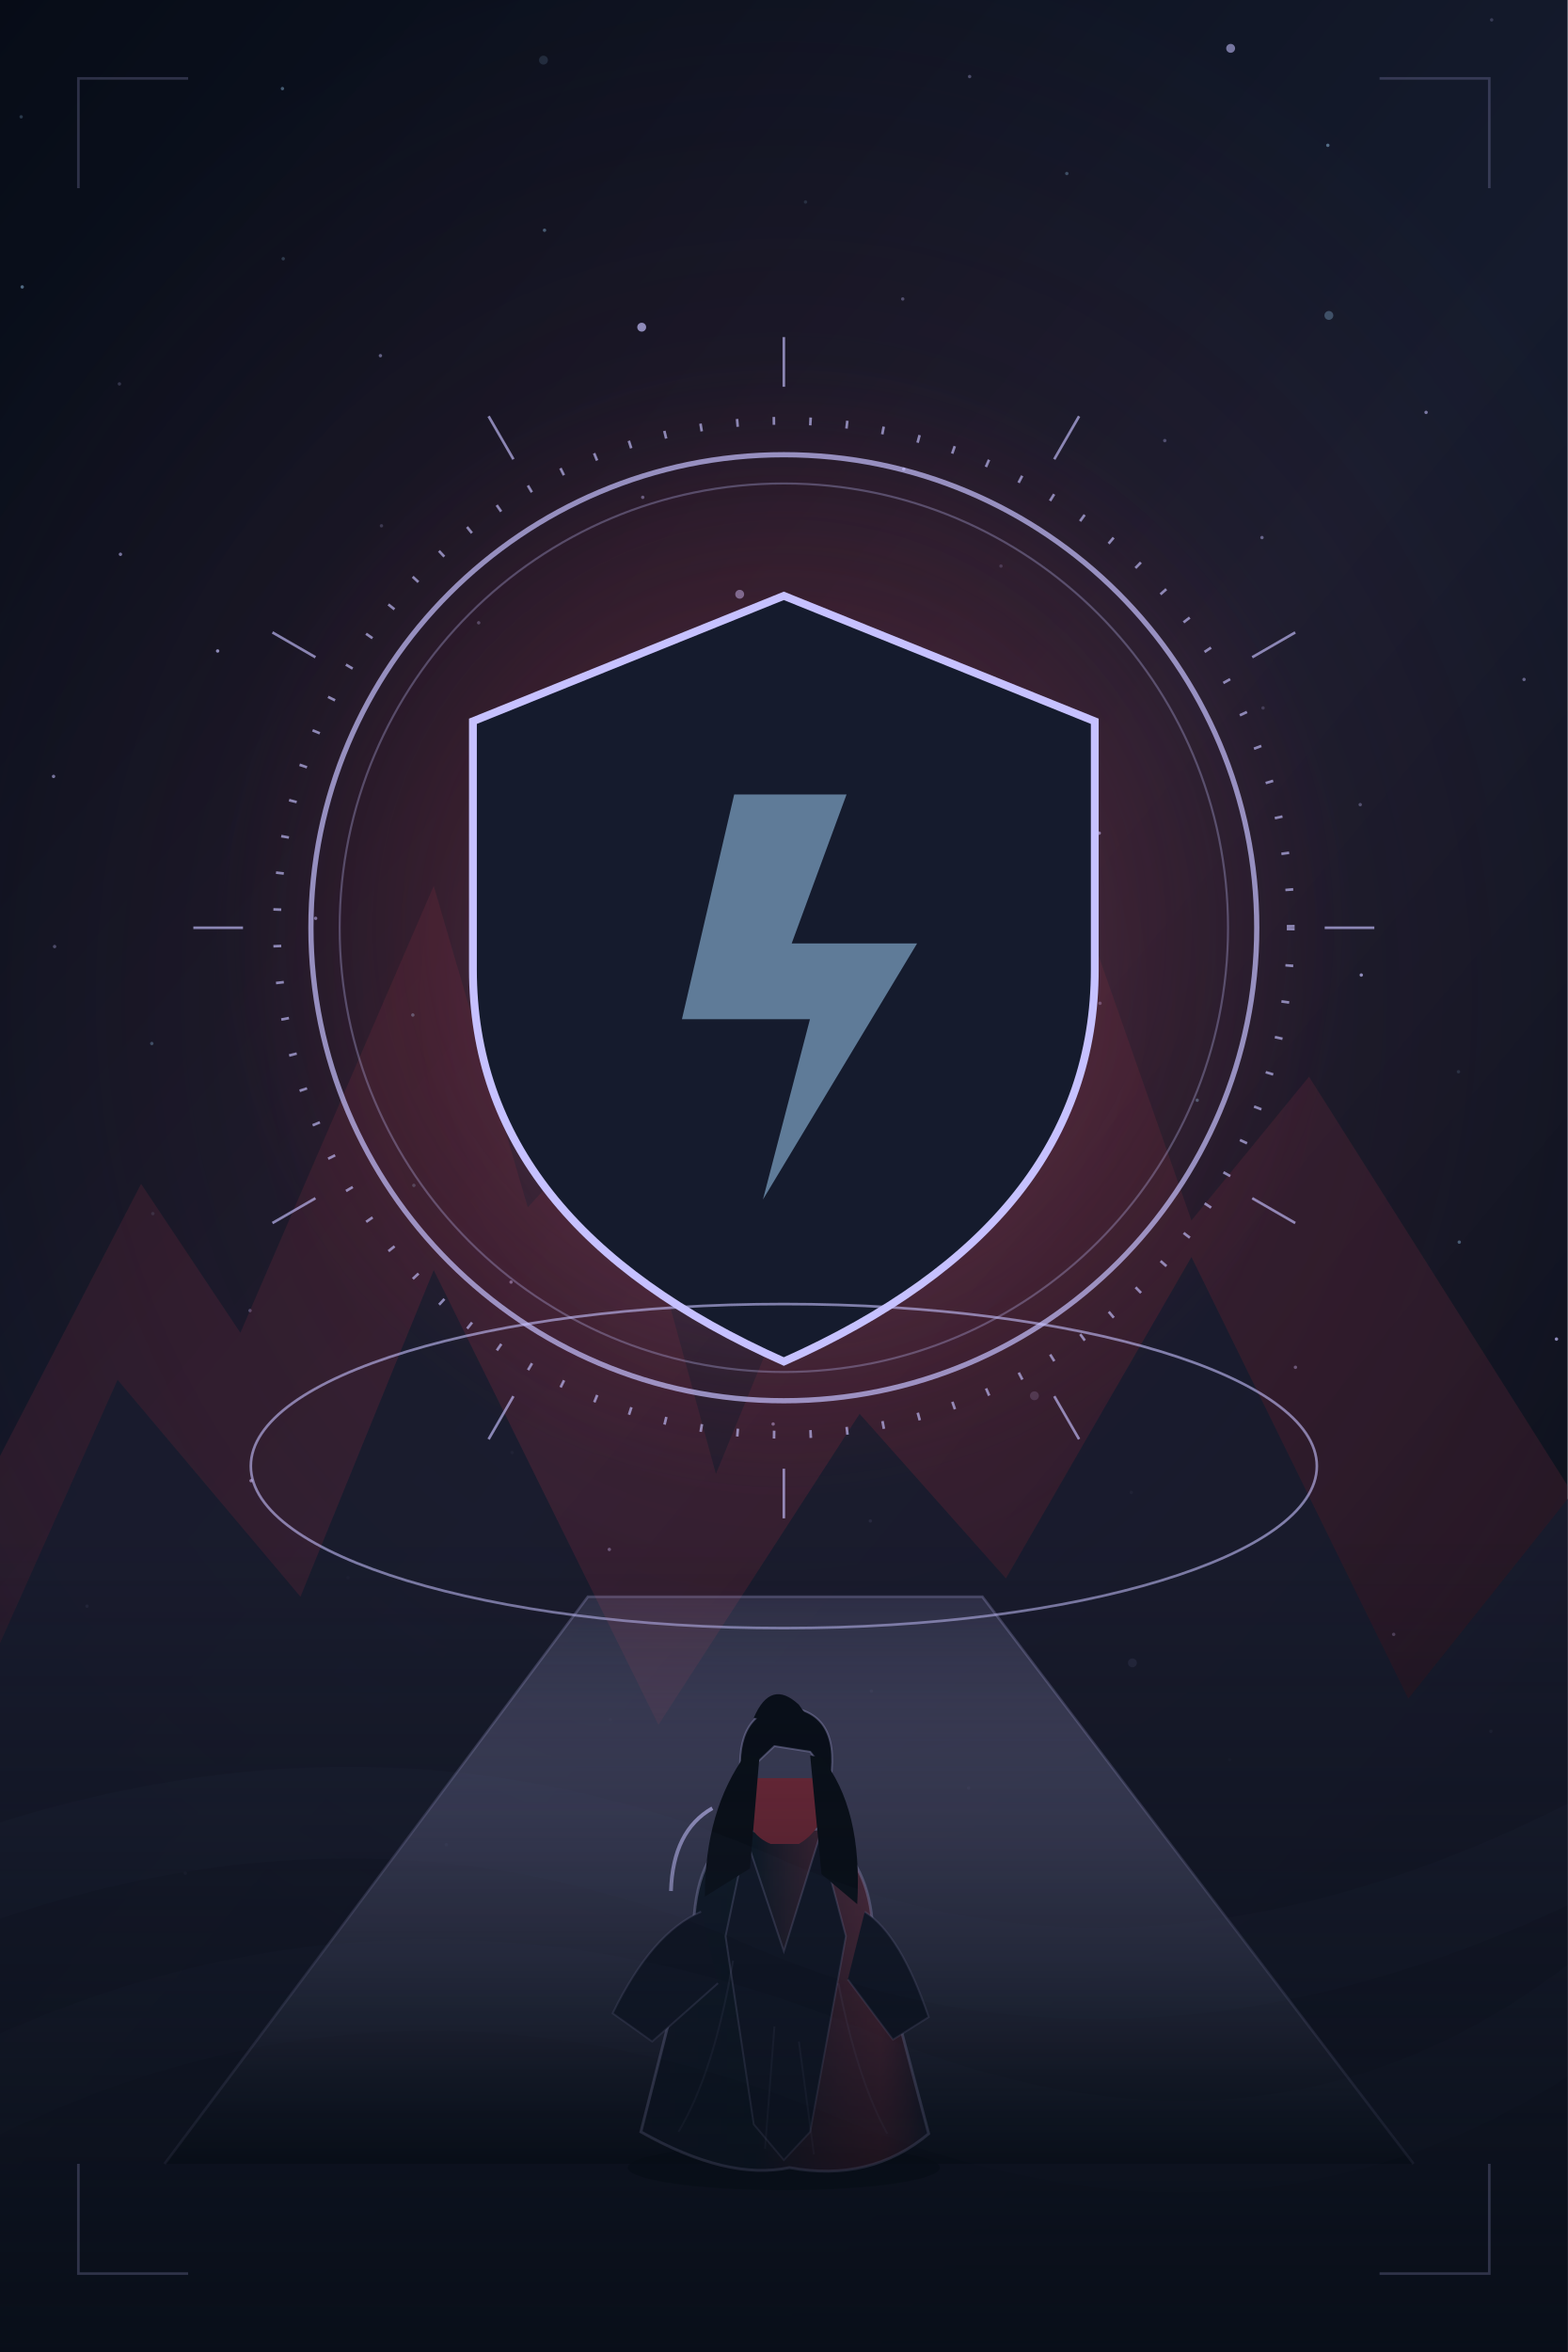
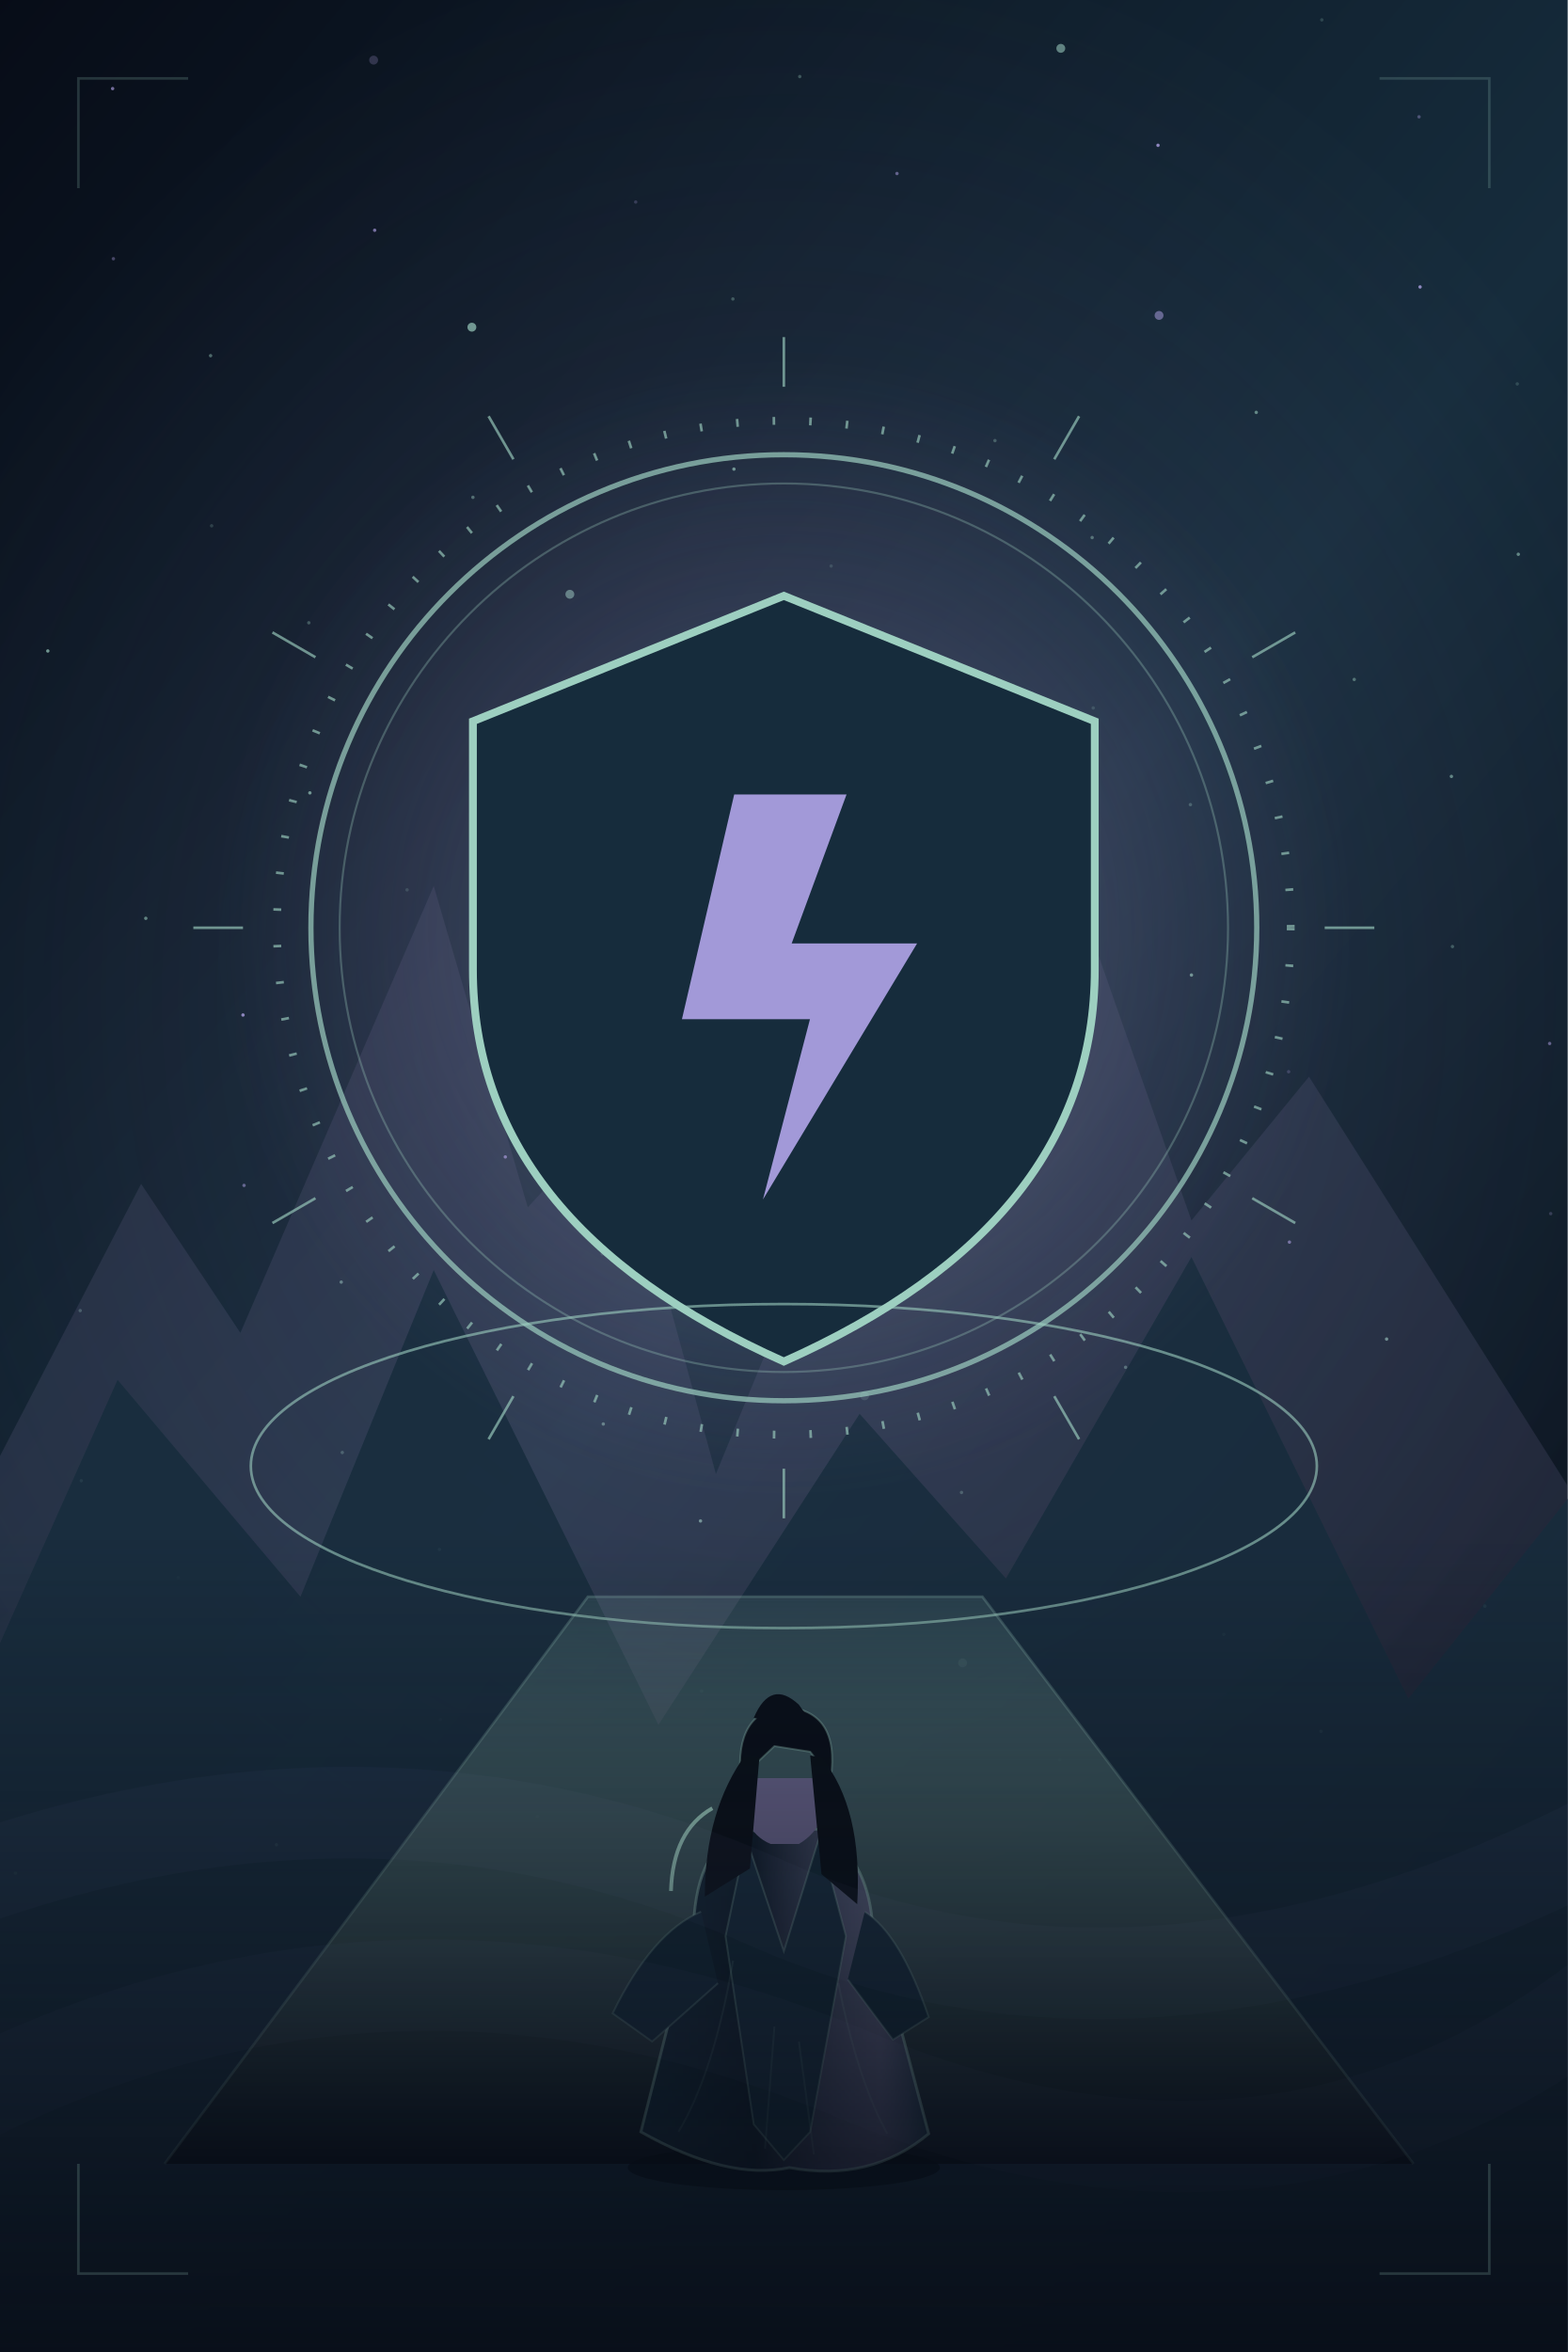
<svg xmlns="http://www.w3.org/2000/svg" viewBox="0 0 600 900" fill="none" preserveAspectRatio="xMidYMid slice" aria-hidden="true">
  <defs>
    <linearGradient id="world-social-shield-sky" x1="0" y1="0" x2=".8" y2="1">
      <stop stop-color="#070c17" />
-       <stop offset=".55" stop-color="#151b2d" />
+       <stop offset=".55" stop-color="#162c3c" />
      <stop offset="1" stop-color="#080e18" />
    </linearGradient>
    <radialGradient id="world-social-shield-aura">
-       <stop stop-color="#c6c1ff" stop-opacity=".45" />
-       <stop offset=".38" stop-color="#862f40" stop-opacity=".3" />
-       <stop offset="1" stop-color="#862f40" stop-opacity="0" />
+       <stop stop-color="#9dcfc0" stop-opacity=".45" />
+       <stop offset=".38" stop-color="#6c678f" stop-opacity=".3" />
+       <stop offset="1" stop-color="#6c678f" stop-opacity="0" />
    </radialGradient>
    <radialGradient id="world-social-shield-sun" cx=".5" cy=".4" r=".65">
-       <stop stop-color="#c6c1ff" stop-opacity=".75" />
-       <stop offset=".65" stop-color="#862f40" stop-opacity=".6" />
-       <stop offset="1" stop-color="#862f40" stop-opacity=".1" />
+       <stop stop-color="#9dcfc0" stop-opacity=".75" />
+       <stop offset=".65" stop-color="#6c678f" stop-opacity=".6" />
+       <stop offset="1" stop-color="#6c678f" stop-opacity=".1" />
    </radialGradient>
    <radialGradient id="world-social-shield-lantern">
-       <stop stop-color="#c6c1ff" stop-opacity=".45" />
-       <stop offset="1" stop-color="#c6c1ff" stop-opacity="0" />
+       <stop stop-color="#9dcfc0" stop-opacity=".45" />
+       <stop offset="1" stop-color="#9dcfc0" stop-opacity="0" />
    </radialGradient>
    <linearGradient id="world-social-shield-robe">
-       <stop stop-color="#151b2d" />
+       <stop stop-color="#162c3c" />
      <stop offset=".4" stop-color="#101d2b" />
-       <stop offset=".83" stop-color="#862f40" stop-opacity=".65" />
-       <stop offset="1" stop-color="#151b2d" />
+       <stop offset=".83" stop-color="#6c678f" stop-opacity=".65" />
+       <stop offset="1" stop-color="#162c3c" />
    </linearGradient>
    <linearGradient id="world-social-shield-portal" x1="0" y1="0" x2="0" y2="1">
-       <stop stop-color="#862f40" stop-opacity=".4" />
-       <stop offset="1" stop-color="#c6c1ff" stop-opacity=".14" />
+       <stop stop-color="#6c678f" stop-opacity=".4" />
+       <stop offset="1" stop-color="#9dcfc0" stop-opacity=".14" />
    </linearGradient>
    <linearGradient id="world-social-shield-floor" x1="0" y1="0" x2="0" y2="1">
-       <stop stop-color="#c6c1ff" stop-opacity=".13" />
+       <stop stop-color="#9dcfc0" stop-opacity=".13" />
      <stop offset="1" stop-color="#080e18" />
    </linearGradient>
    <linearGradient id="world-social-shield-book">
-       <stop stop-color="#862f40" stop-opacity=".45" />
-       <stop offset=".5" stop-color="#151b2d" />
-       <stop offset="1" stop-color="#862f40" stop-opacity=".6" />
+       <stop stop-color="#6c678f" stop-opacity=".45" />
+       <stop offset=".5" stop-color="#162c3c" />
+       <stop offset="1" stop-color="#6c678f" stop-opacity=".6" />
    </linearGradient>
    <linearGradient id="world-social-shield-fade" x1="0" y1="0" x2="0" y2="1">
      <stop offset=".65" stop-color="#080e18" stop-opacity="0" />
      <stop offset="1" stop-color="#080e18" stop-opacity=".96" />
    </linearGradient>
  </defs>
  <path fill="url(#world-social-shield-sky)" d="M0 0H600V900H0Z" />
  <ellipse cx="300" cy="382" rx="369" ry="403" fill="url(#world-social-shield-aura)" opacity=".5" />
  <g class="world-stars">
-     <circle cx="208.0" cy="23.0" r="1.7" fill="#7294b3" opacity="0.2" />
-     <circle cx="345.5" cy="114.4" r="0.65" fill="#c6c1ff" opacity="0.32" />
-     <circle cx="483.0" cy="205.7" r="0.65" fill="#c6c1ff" opacity="0.44" />
-     <circle cx="20.5" cy="297.1" r="0.65" fill="#c6c1ff" opacity="0.56" />
-     <circle cx="158.0" cy="388.4" r="0.65" fill="#7294b3" opacity="0.68" />
-     <circle cx="295.5" cy="479.8" r="0.65" fill="#c6c1ff" opacity="0.2" />
-     <circle cx="433.0" cy="571.1" r="0.65" fill="#c6c1ff" opacity="0.32" />
-     <circle cx="570.6" cy="662.5" r="0.65" fill="#c6c1ff" opacity="0.44" />
-     <circle cx="108.1" cy="33.9" r="0.65" fill="#7294b3" opacity="0.56" />
-     <circle cx="245.6" cy="125.2" r="1.7" fill="#c6c1ff" opacity="0.68" />
-     <circle cx="383.1" cy="216.6" r="0.65" fill="#c6c1ff" opacity="0.2" />
-     <circle cx="520.6" cy="307.9" r="0.65" fill="#c6c1ff" opacity="0.32" />
-     <circle cx="58.1" cy="399.3" r="0.65" fill="#7294b3" opacity="0.44" />
-     <circle cx="195.6" cy="490.6" r="0.65" fill="#c6c1ff" opacity="0.56" />
-     <circle cx="333.1" cy="582.0" r="0.65" fill="#c6c1ff" opacity="0.68" />
-     <circle cx="470.6" cy="673.4" r="0.65" fill="#c6c1ff" opacity="0.2" />
-     <circle cx="8.1" cy="44.7" r="0.65" fill="#7294b3" opacity="0.32" />
-     <circle cx="145.6" cy="136.1" r="0.65" fill="#c6c1ff" opacity="0.44" />
-     <circle cx="283.1" cy="227.4" r="1.7" fill="#c6c1ff" opacity="0.56" />
-     <circle cx="420.7" cy="318.8" r="0.65" fill="#c6c1ff" opacity="0.68" />
-     <circle cx="558.2" cy="410.1" r="0.65" fill="#7294b3" opacity="0.2" />
-     <circle cx="95.7" cy="501.5" r="0.65" fill="#c6c1ff" opacity="0.32" />
-     <circle cx="233.2" cy="592.9" r="0.65" fill="#c6c1ff" opacity="0.44" />
-     <circle cx="370.7" cy="684.2" r="0.65" fill="#c6c1ff" opacity="0.56" />
-     <circle cx="508.2" cy="55.6" r="0.65" fill="#7294b3" opacity="0.68" />
-     <circle cx="45.7" cy="146.9" r="0.65" fill="#c6c1ff" opacity="0.2" />
-     <circle cx="183.2" cy="238.3" r="0.65" fill="#c6c1ff" opacity="0.32" />
-     <circle cx="320.7" cy="329.6" r="1.7" fill="#c6c1ff" opacity="0.44" />
-     <circle cx="458.2" cy="421.0" r="0.65" fill="#7294b3" opacity="0.56" />
-     <circle cx="595.7" cy="512.4" r="0.65" fill="#c6c1ff" opacity="0.68" />
-     <circle cx="133.2" cy="603.7" r="0.65" fill="#c6c1ff" opacity="0.2" />
-     <circle cx="270.7" cy="695.1" r="0.65" fill="#c6c1ff" opacity="0.32" />
-     <circle cx="408.3" cy="66.4" r="0.65" fill="#7294b3" opacity="0.44" />
-     <circle cx="545.8" cy="157.8" r="0.65" fill="#c6c1ff" opacity="0.56" />
-     <circle cx="83.3" cy="249.1" r="0.65" fill="#c6c1ff" opacity="0.68" />
-     <circle cx="220.8" cy="340.5" r="0.65" fill="#c6c1ff" opacity="0.2" />
-     <circle cx="358.3" cy="431.9" r="1.7" fill="#7294b3" opacity="0.32" />
-     <circle cx="495.8" cy="523.2" r="0.65" fill="#c6c1ff" opacity="0.44" />
-     <circle cx="33.3" cy="614.6" r="0.65" fill="#c6c1ff" opacity="0.56" />
-     <circle cx="170.8" cy="705.9" r="0.65" fill="#c6c1ff" opacity="0.68" />
-     <circle cx="308.3" cy="77.3" r="0.65" fill="#7294b3" opacity="0.2" />
-     <circle cx="445.8" cy="168.6" r="0.65" fill="#c6c1ff" opacity="0.32" />
-     <circle cx="583.3" cy="260.0" r="0.65" fill="#c6c1ff" opacity="0.44" />
-     <circle cx="120.8" cy="351.4" r="0.65" fill="#c6c1ff" opacity="0.56" />
-     <circle cx="258.4" cy="442.7" r="0.65" fill="#7294b3" opacity="0.68" />
-     <circle cx="395.9" cy="534.1" r="1.7" fill="#c6c1ff" opacity="0.2" />
-     <circle cx="533.4" cy="625.4" r="0.65" fill="#c6c1ff" opacity="0.32" />
-     <circle cx="70.9" cy="716.8" r="0.65" fill="#c6c1ff" opacity="0.44" />
-     <circle cx="208.4" cy="88.1" r="0.65" fill="#7294b3" opacity="0.56" />
-     <circle cx="345.9" cy="179.5" r="0.65" fill="#c6c1ff" opacity="0.68" />
-     <circle cx="483.4" cy="270.9" r="0.65" fill="#c6c1ff" opacity="0.2" />
-     <circle cx="20.9" cy="362.2" r="0.65" fill="#c6c1ff" opacity="0.32" />
-     <circle cx="158.4" cy="453.6" r="0.65" fill="#7294b3" opacity="0.44" />
-     <circle cx="295.9" cy="544.9" r="0.65" fill="#c6c1ff" opacity="0.56" />
-     <circle cx="433.4" cy="636.3" r="1.7" fill="#c6c1ff" opacity="0.68" />
-     <circle cx="570.9" cy="7.6" r="0.65" fill="#c6c1ff" opacity="0.2" />
-     <circle cx="108.4" cy="99.0" r="0.65" fill="#7294b3" opacity="0.32" />
-     <circle cx="246.0" cy="190.3" r="0.65" fill="#c6c1ff" opacity="0.44" />
-     <circle cx="383.5" cy="281.7" r="0.65" fill="#c6c1ff" opacity="0.56" />
-     <circle cx="521.0" cy="373.1" r="0.65" fill="#c6c1ff" opacity="0.68" />
-     <circle cx="58.5" cy="464.4" r="0.65" fill="#7294b3" opacity="0.2" />
-     <circle cx="196.0" cy="555.8" r="0.65" fill="#c6c1ff" opacity="0.32" />
-     <circle cx="333.5" cy="647.1" r="0.65" fill="#c6c1ff" opacity="0.44" />
-     <circle cx="471.0" cy="18.5" r="1.7" fill="#c6c1ff" opacity="0.56" />
-     <circle cx="8.5" cy="109.8" r="0.65" fill="#7294b3" opacity="0.68" />
-     <circle cx="146.0" cy="201.2" r="0.65" fill="#c6c1ff" opacity="0.2" />
-     <circle cx="283.5" cy="292.6" r="0.65" fill="#c6c1ff" opacity="0.32" />
-     <circle cx="421.0" cy="383.9" r="0.65" fill="#c6c1ff" opacity="0.44" />
-     <circle cx="558.5" cy="475.3" r="0.65" fill="#7294b3" opacity="0.56" />
-     <circle cx="96.1" cy="566.6" r="0.65" fill="#c6c1ff" opacity="0.68" />
-     <circle cx="233.6" cy="658.0" r="0.65" fill="#c6c1ff" opacity="0.2" />
-     <circle cx="371.1" cy="29.3" r="0.65" fill="#c6c1ff" opacity="0.32" />
-     <circle cx="508.6" cy="120.7" r="1.7" fill="#7294b3" opacity="0.44" />
-     <circle cx="46.1" cy="212.1" r="0.65" fill="#c6c1ff" opacity="0.56" />
-     <circle cx="183.6" cy="303.4" r="0.65" fill="#c6c1ff" opacity="0.68" />
+     <circle cx="143.0" cy="23.0" r="1.7" fill="#c6b4ff" opacity="0.2" />
+     <circle cx="280.5" cy="114.4" r="0.65" fill="#9dcfc0" opacity="0.32" />
+     <circle cx="418.0" cy="205.7" r="0.65" fill="#9dcfc0" opacity="0.44" />
+     <circle cx="555.5" cy="297.1" r="0.65" fill="#9dcfc0" opacity="0.56" />
+     <circle cx="93.0" cy="388.4" r="0.65" fill="#c6b4ff" opacity="0.68" />
+     <circle cx="230.5" cy="479.8" r="0.65" fill="#9dcfc0" opacity="0.2" />
+     <circle cx="368.0" cy="571.1" r="0.65" fill="#9dcfc0" opacity="0.32" />
+     <circle cx="505.6" cy="662.5" r="0.65" fill="#9dcfc0" opacity="0.44" />
+     <circle cx="43.1" cy="33.9" r="0.65" fill="#c6b4ff" opacity="0.56" />
+     <circle cx="180.6" cy="125.2" r="1.7" fill="#9dcfc0" opacity="0.68" />
+     <circle cx="318.1" cy="216.6" r="0.65" fill="#9dcfc0" opacity="0.2" />
+     <circle cx="455.6" cy="307.9" r="0.65" fill="#9dcfc0" opacity="0.32" />
+     <circle cx="593.1" cy="399.3" r="0.65" fill="#c6b4ff" opacity="0.44" />
+     <circle cx="130.6" cy="490.6" r="0.65" fill="#9dcfc0" opacity="0.56" />
+     <circle cx="268.1" cy="582.0" r="0.65" fill="#9dcfc0" opacity="0.68" />
+     <circle cx="405.6" cy="673.4" r="0.65" fill="#9dcfc0" opacity="0.2" />
+     <circle cx="543.1" cy="44.7" r="0.65" fill="#c6b4ff" opacity="0.32" />
+     <circle cx="80.6" cy="136.1" r="0.65" fill="#9dcfc0" opacity="0.44" />
+     <circle cx="218.1" cy="227.4" r="1.7" fill="#9dcfc0" opacity="0.56" />
+     <circle cx="355.7" cy="318.8" r="0.65" fill="#9dcfc0" opacity="0.68" />
+     <circle cx="493.2" cy="410.1" r="0.65" fill="#c6b4ff" opacity="0.2" />
+     <circle cx="30.7" cy="501.5" r="0.65" fill="#9dcfc0" opacity="0.32" />
+     <circle cx="168.2" cy="592.9" r="0.65" fill="#9dcfc0" opacity="0.44" />
+     <circle cx="305.7" cy="684.2" r="0.65" fill="#9dcfc0" opacity="0.56" />
+     <circle cx="443.2" cy="55.6" r="0.65" fill="#c6b4ff" opacity="0.68" />
+     <circle cx="580.7" cy="146.9" r="0.65" fill="#9dcfc0" opacity="0.2" />
+     <circle cx="118.2" cy="238.3" r="0.65" fill="#9dcfc0" opacity="0.32" />
+     <circle cx="255.7" cy="329.6" r="1.7" fill="#9dcfc0" opacity="0.44" />
+     <circle cx="393.2" cy="421.0" r="0.65" fill="#c6b4ff" opacity="0.56" />
+     <circle cx="530.7" cy="512.4" r="0.65" fill="#9dcfc0" opacity="0.68" />
+     <circle cx="68.2" cy="603.7" r="0.65" fill="#9dcfc0" opacity="0.2" />
+     <circle cx="205.7" cy="695.1" r="0.65" fill="#9dcfc0" opacity="0.32" />
+     <circle cx="343.3" cy="66.4" r="0.65" fill="#c6b4ff" opacity="0.44" />
+     <circle cx="480.8" cy="157.8" r="0.65" fill="#9dcfc0" opacity="0.56" />
+     <circle cx="18.3" cy="249.1" r="0.65" fill="#9dcfc0" opacity="0.68" />
+     <circle cx="155.8" cy="340.5" r="0.65" fill="#9dcfc0" opacity="0.2" />
+     <circle cx="293.3" cy="431.9" r="1.7" fill="#c6b4ff" opacity="0.32" />
+     <circle cx="430.8" cy="523.2" r="0.65" fill="#9dcfc0" opacity="0.44" />
+     <circle cx="568.3" cy="614.6" r="0.65" fill="#9dcfc0" opacity="0.56" />
+     <circle cx="105.8" cy="705.9" r="0.65" fill="#9dcfc0" opacity="0.68" />
+     <circle cx="243.3" cy="77.3" r="0.65" fill="#c6b4ff" opacity="0.2" />
+     <circle cx="380.8" cy="168.6" r="0.65" fill="#9dcfc0" opacity="0.32" />
+     <circle cx="518.3" cy="260.0" r="0.65" fill="#9dcfc0" opacity="0.44" />
+     <circle cx="55.8" cy="351.4" r="0.65" fill="#9dcfc0" opacity="0.56" />
+     <circle cx="193.4" cy="442.7" r="0.65" fill="#c6b4ff" opacity="0.68" />
+     <circle cx="330.9" cy="534.1" r="1.7" fill="#9dcfc0" opacity="0.2" />
+     <circle cx="468.4" cy="625.4" r="0.65" fill="#9dcfc0" opacity="0.32" />
+     <circle cx="5.9" cy="716.8" r="0.65" fill="#9dcfc0" opacity="0.44" />
+     <circle cx="143.4" cy="88.1" r="0.65" fill="#c6b4ff" opacity="0.56" />
+     <circle cx="280.9" cy="179.5" r="0.65" fill="#9dcfc0" opacity="0.68" />
+     <circle cx="418.4" cy="270.9" r="0.65" fill="#9dcfc0" opacity="0.2" />
+     <circle cx="555.9" cy="362.2" r="0.65" fill="#9dcfc0" opacity="0.32" />
+     <circle cx="93.4" cy="453.6" r="0.65" fill="#c6b4ff" opacity="0.44" />
+     <circle cx="230.9" cy="544.9" r="0.65" fill="#9dcfc0" opacity="0.56" />
+     <circle cx="368.4" cy="636.3" r="1.7" fill="#9dcfc0" opacity="0.68" />
+     <circle cx="505.9" cy="7.6" r="0.65" fill="#9dcfc0" opacity="0.2" />
+     <circle cx="43.4" cy="99.0" r="0.65" fill="#c6b4ff" opacity="0.32" />
+     <circle cx="181.0" cy="190.3" r="0.65" fill="#9dcfc0" opacity="0.44" />
+     <circle cx="318.5" cy="281.7" r="0.65" fill="#9dcfc0" opacity="0.56" />
+     <circle cx="456.0" cy="373.1" r="0.65" fill="#9dcfc0" opacity="0.68" />
+     <circle cx="593.5" cy="464.4" r="0.65" fill="#c6b4ff" opacity="0.2" />
+     <circle cx="131.0" cy="555.8" r="0.65" fill="#9dcfc0" opacity="0.32" />
+     <circle cx="268.5" cy="647.1" r="0.65" fill="#9dcfc0" opacity="0.44" />
+     <circle cx="406.0" cy="18.5" r="1.7" fill="#9dcfc0" opacity="0.56" />
+     <circle cx="543.5" cy="109.8" r="0.65" fill="#c6b4ff" opacity="0.68" />
+     <circle cx="81.0" cy="201.2" r="0.65" fill="#9dcfc0" opacity="0.2" />
+     <circle cx="218.5" cy="292.6" r="0.65" fill="#9dcfc0" opacity="0.32" />
+     <circle cx="356.0" cy="383.9" r="0.65" fill="#9dcfc0" opacity="0.44" />
+     <circle cx="493.5" cy="475.3" r="0.65" fill="#c6b4ff" opacity="0.56" />
+     <circle cx="31.1" cy="566.6" r="0.65" fill="#9dcfc0" opacity="0.68" />
+     <circle cx="168.6" cy="658.0" r="0.65" fill="#9dcfc0" opacity="0.2" />
+     <circle cx="306.1" cy="29.3" r="0.65" fill="#9dcfc0" opacity="0.32" />
+     <circle cx="443.6" cy="120.7" r="1.7" fill="#c6b4ff" opacity="0.44" />
+     <circle cx="581.1" cy="212.1" r="0.65" fill="#9dcfc0" opacity="0.56" />
+     <circle cx="118.6" cy="303.4" r="0.65" fill="#9dcfc0" opacity="0.68" />
  </g>
-   <path d="M-30 615L54 453L92 510L166 339L202 462L236 425L274 564L325 440L353 492L409 333L456 467L501 412L630 616V900H-30Z" fill="#862f40" opacity=".2" />
-   <path d="M-30 696L45 528L115 611L166 486L252 660L329 541L385 604L456 481L539 650L630 536V900H-30Z" fill="#151b2d" opacity=".85" />
+   <path d="M-30 615L54 453L92 510L166 339L202 462L236 425L274 564L325 440L353 492L409 333L456 467L501 412L630 616V900H-30Z" fill="#6c678f" opacity=".2" />
+   <path d="M-30 696L45 528L115 611L166 486L252 660L329 541L385 604L456 481L539 650L630 536V900H-30Z" fill="#162c3c" opacity=".85" />
  <g class="world-halo">
    <circle cx="300" cy="355" r="217" fill="url(#world-social-shield-aura)" />
-     <circle cx="300" cy="355" r="181" fill="none" stroke="#c6c1ff" stroke-width="2" opacity=".7" />
-     <circle cx="300" cy="355" r="170" fill="none" stroke="#c6c1ff" stroke-width=".8" opacity=".3" />
-     <circle cx="300" cy="355" r="194" fill="none" stroke="#c6c1ff" stroke-dasharray="1 13" stroke-width="3" opacity=".65" />
-     <path d="M300 148V129" stroke="#c6c1ff" stroke-opacity=".65" transform="rotate(0 300 355)" />
-     <path d="M300 148V129" stroke="#c6c1ff" stroke-opacity=".65" transform="rotate(30 300 355)" />
-     <path d="M300 148V129" stroke="#c6c1ff" stroke-opacity=".65" transform="rotate(60 300 355)" />
-     <path d="M300 148V129" stroke="#c6c1ff" stroke-opacity=".65" transform="rotate(90 300 355)" />
-     <path d="M300 148V129" stroke="#c6c1ff" stroke-opacity=".65" transform="rotate(120 300 355)" />
-     <path d="M300 148V129" stroke="#c6c1ff" stroke-opacity=".65" transform="rotate(150 300 355)" />
-     <path d="M300 148V129" stroke="#c6c1ff" stroke-opacity=".65" transform="rotate(180 300 355)" />
-     <path d="M300 148V129" stroke="#c6c1ff" stroke-opacity=".65" transform="rotate(210 300 355)" />
-     <path d="M300 148V129" stroke="#c6c1ff" stroke-opacity=".65" transform="rotate(240 300 355)" />
-     <path d="M300 148V129" stroke="#c6c1ff" stroke-opacity=".65" transform="rotate(270 300 355)" />
-     <path d="M300 148V129" stroke="#c6c1ff" stroke-opacity=".65" transform="rotate(300 300 355)" />
-     <path d="M300 148V129" stroke="#c6c1ff" stroke-opacity=".65" transform="rotate(330 300 355)" />
+     <circle cx="300" cy="355" r="181" fill="none" stroke="#9dcfc0" stroke-width="2" opacity=".7" />
+     <circle cx="300" cy="355" r="170" fill="none" stroke="#9dcfc0" stroke-width=".8" opacity=".3" />
+     <circle cx="300" cy="355" r="194" fill="none" stroke="#9dcfc0" stroke-dasharray="1 13" stroke-width="3" opacity=".65" />
+     <path d="M300 148V129" stroke="#9dcfc0" stroke-opacity=".65" transform="rotate(0 300 355)" />
+     <path d="M300 148V129" stroke="#9dcfc0" stroke-opacity=".65" transform="rotate(30 300 355)" />
+     <path d="M300 148V129" stroke="#9dcfc0" stroke-opacity=".65" transform="rotate(60 300 355)" />
+     <path d="M300 148V129" stroke="#9dcfc0" stroke-opacity=".65" transform="rotate(90 300 355)" />
+     <path d="M300 148V129" stroke="#9dcfc0" stroke-opacity=".65" transform="rotate(120 300 355)" />
+     <path d="M300 148V129" stroke="#9dcfc0" stroke-opacity=".65" transform="rotate(150 300 355)" />
+     <path d="M300 148V129" stroke="#9dcfc0" stroke-opacity=".65" transform="rotate(180 300 355)" />
+     <path d="M300 148V129" stroke="#9dcfc0" stroke-opacity=".65" transform="rotate(210 300 355)" />
+     <path d="M300 148V129" stroke="#9dcfc0" stroke-opacity=".65" transform="rotate(240 300 355)" />
+     <path d="M300 148V129" stroke="#9dcfc0" stroke-opacity=".65" transform="rotate(270 300 355)" />
+     <path d="M300 148V129" stroke="#9dcfc0" stroke-opacity=".65" transform="rotate(300 300 355)" />
+     <path d="M300 148V129" stroke="#9dcfc0" stroke-opacity=".65" transform="rotate(330 300 355)" />
  </g>
-   <path d="M300 228L419 276V371Q419 468 300 521Q181 468 181 371V276Z" fill="#151b2d" stroke="#c6c1ff" stroke-width="3" />
-   <path d="M281 304L261 390H310L292 459L351 361H303L324 304Z" fill="#7294b3" opacity=".8" />
-   <ellipse cx="300" cy="561" rx="204" ry="62" stroke="#c6c1ff" stroke-opacity=".6" />
-   <path d="M63 828L225 611H376L541 828" fill="url(#world-social-shield-floor)" stroke="#c6c1ff" stroke-opacity=".25" />
+   <path d="M300 228L419 276V371Q419 468 300 521Q181 468 181 371V276Z" fill="#162c3c" stroke="#9dcfc0" stroke-width="3" />
+   <path d="M281 304L261 390H310L292 459L351 361H303L324 304Z" fill="#c6b4ff" opacity=".8" />
+   <ellipse cx="300" cy="561" rx="204" ry="62" stroke="#9dcfc0" stroke-opacity=".6" />
+   <path d="M63 828L225 611H376L541 828" fill="url(#world-social-shield-floor)" stroke="#9dcfc0" stroke-opacity=".25" />
  <g transform="translate(300 756) scale(0.72)" class="world-character">
    <ellipse cy="102" rx="83" ry="12" fill="#020910" opacity=".65" />
-     <path d="M-21 -77Q-46 -69 -48 -27L-76 83Q-30 109 3 102Q46 110 77 84L47 -29Q44 -62 20 -78Z" fill="url(#world-social-shield-robe)" stroke="#c6c1ff" stroke-opacity=".48" stroke-width="1.5" />
-     <path d="M-20 -73L0 -13L19 -74L33 -21L14 83L0 98L-16 79L-31 -21Z" fill="#151b2d" stroke="#c6c1ff" stroke-opacity=".28" />
-     <path d="M-44 -34Q-70 -23 -91 20L-70 35L-35 4M43 -34Q62 -22 77 22L58 34L34 2" fill="#151b2d" stroke="#c6c1ff" stroke-opacity=".25" />
-     <path d="M-23 -105Q-24 -77 -7 -70H8Q25 -80 23 -105Z" fill="#862f40" />
-     <path d="M-23 -105Q-26 -140 0 -143Q30 -141 25 -105L14 -119L-5 -122Z" fill="#090f19" stroke="#c6c1ff" stroke-opacity=".38" />
+     <path d="M-21 -77Q-46 -69 -48 -27L-76 83Q-30 109 3 102Q46 110 77 84L47 -29Q44 -62 20 -78Z" fill="url(#world-social-shield-robe)" stroke="#9dcfc0" stroke-opacity=".48" stroke-width="1.5" />
+     <path d="M-20 -73L0 -13L19 -74L33 -21L14 83L0 98L-16 79L-31 -21Z" fill="#162c3c" stroke="#9dcfc0" stroke-opacity=".28" />
+     <path d="M-44 -34Q-70 -23 -91 20L-70 35L-35 4M43 -34Q62 -22 77 22L58 34L34 2" fill="#162c3c" stroke="#9dcfc0" stroke-opacity=".25" />
+     <path d="M-23 -105Q-24 -77 -7 -70H8Q25 -80 23 -105Z" fill="#6c678f" />
+     <path d="M-23 -105Q-26 -140 0 -143Q30 -141 25 -105L14 -119L-5 -122Z" fill="#090f19" stroke="#9dcfc0" stroke-opacity=".38" />
    <path d="M-16 -137Q-7 -158 8 -144L18 -130" fill="#090f19" />
    <path d="M-20 -118Q-42 -88 -42 -42L-18 -57L-13 -116M20 -116Q42 -89 39 -38L20 -54L14 -117" fill="#0a1019" />
-     <path d="M-38 -89Q-59 -77 -60 -45" fill="none" stroke="#c6c1ff" stroke-width="2" />
-     <path d="M-56 83Q-37 51 -27 -8M55 84Q39 55 29 4M-5 27L-10 92M8 35L16 95" fill="none" stroke="#c6c1ff" stroke-opacity=".13" />
+     <path d="M-38 -89Q-59 -77 -60 -45" fill="none" stroke="#9dcfc0" stroke-width="2" />
+     <path d="M-56 83Q-37 51 -27 -8M55 84Q39 55 29 4M-5 27L-10 92M8 35L16 95" fill="none" stroke="#9dcfc0" stroke-opacity=".13" />
  </g>
-   <path d="M-70 744Q121 652 293 728T675 667M-25 810Q145 718 327 794T646 735" fill="none" stroke="#7294b3" stroke-width="35" stroke-opacity=".04" />
+   <path d="M-70 744Q121 652 293 728T675 667M-25 810Q145 718 327 794T646 735" fill="none" stroke="#c6b4ff" stroke-width="35" stroke-opacity=".04" />
  <path fill="url(#world-social-shield-fade)" d="M0 0H600V900H0Z" />
-   <g stroke="#c6c1ff" stroke-opacity=".2">
+   <g stroke="#9dcfc0" stroke-opacity=".2">
    <path d="M30 72V30H72M528 30H570V72M30 828V870H72M528 870H570V828" stroke-width="1" />
  </g>
</svg>
